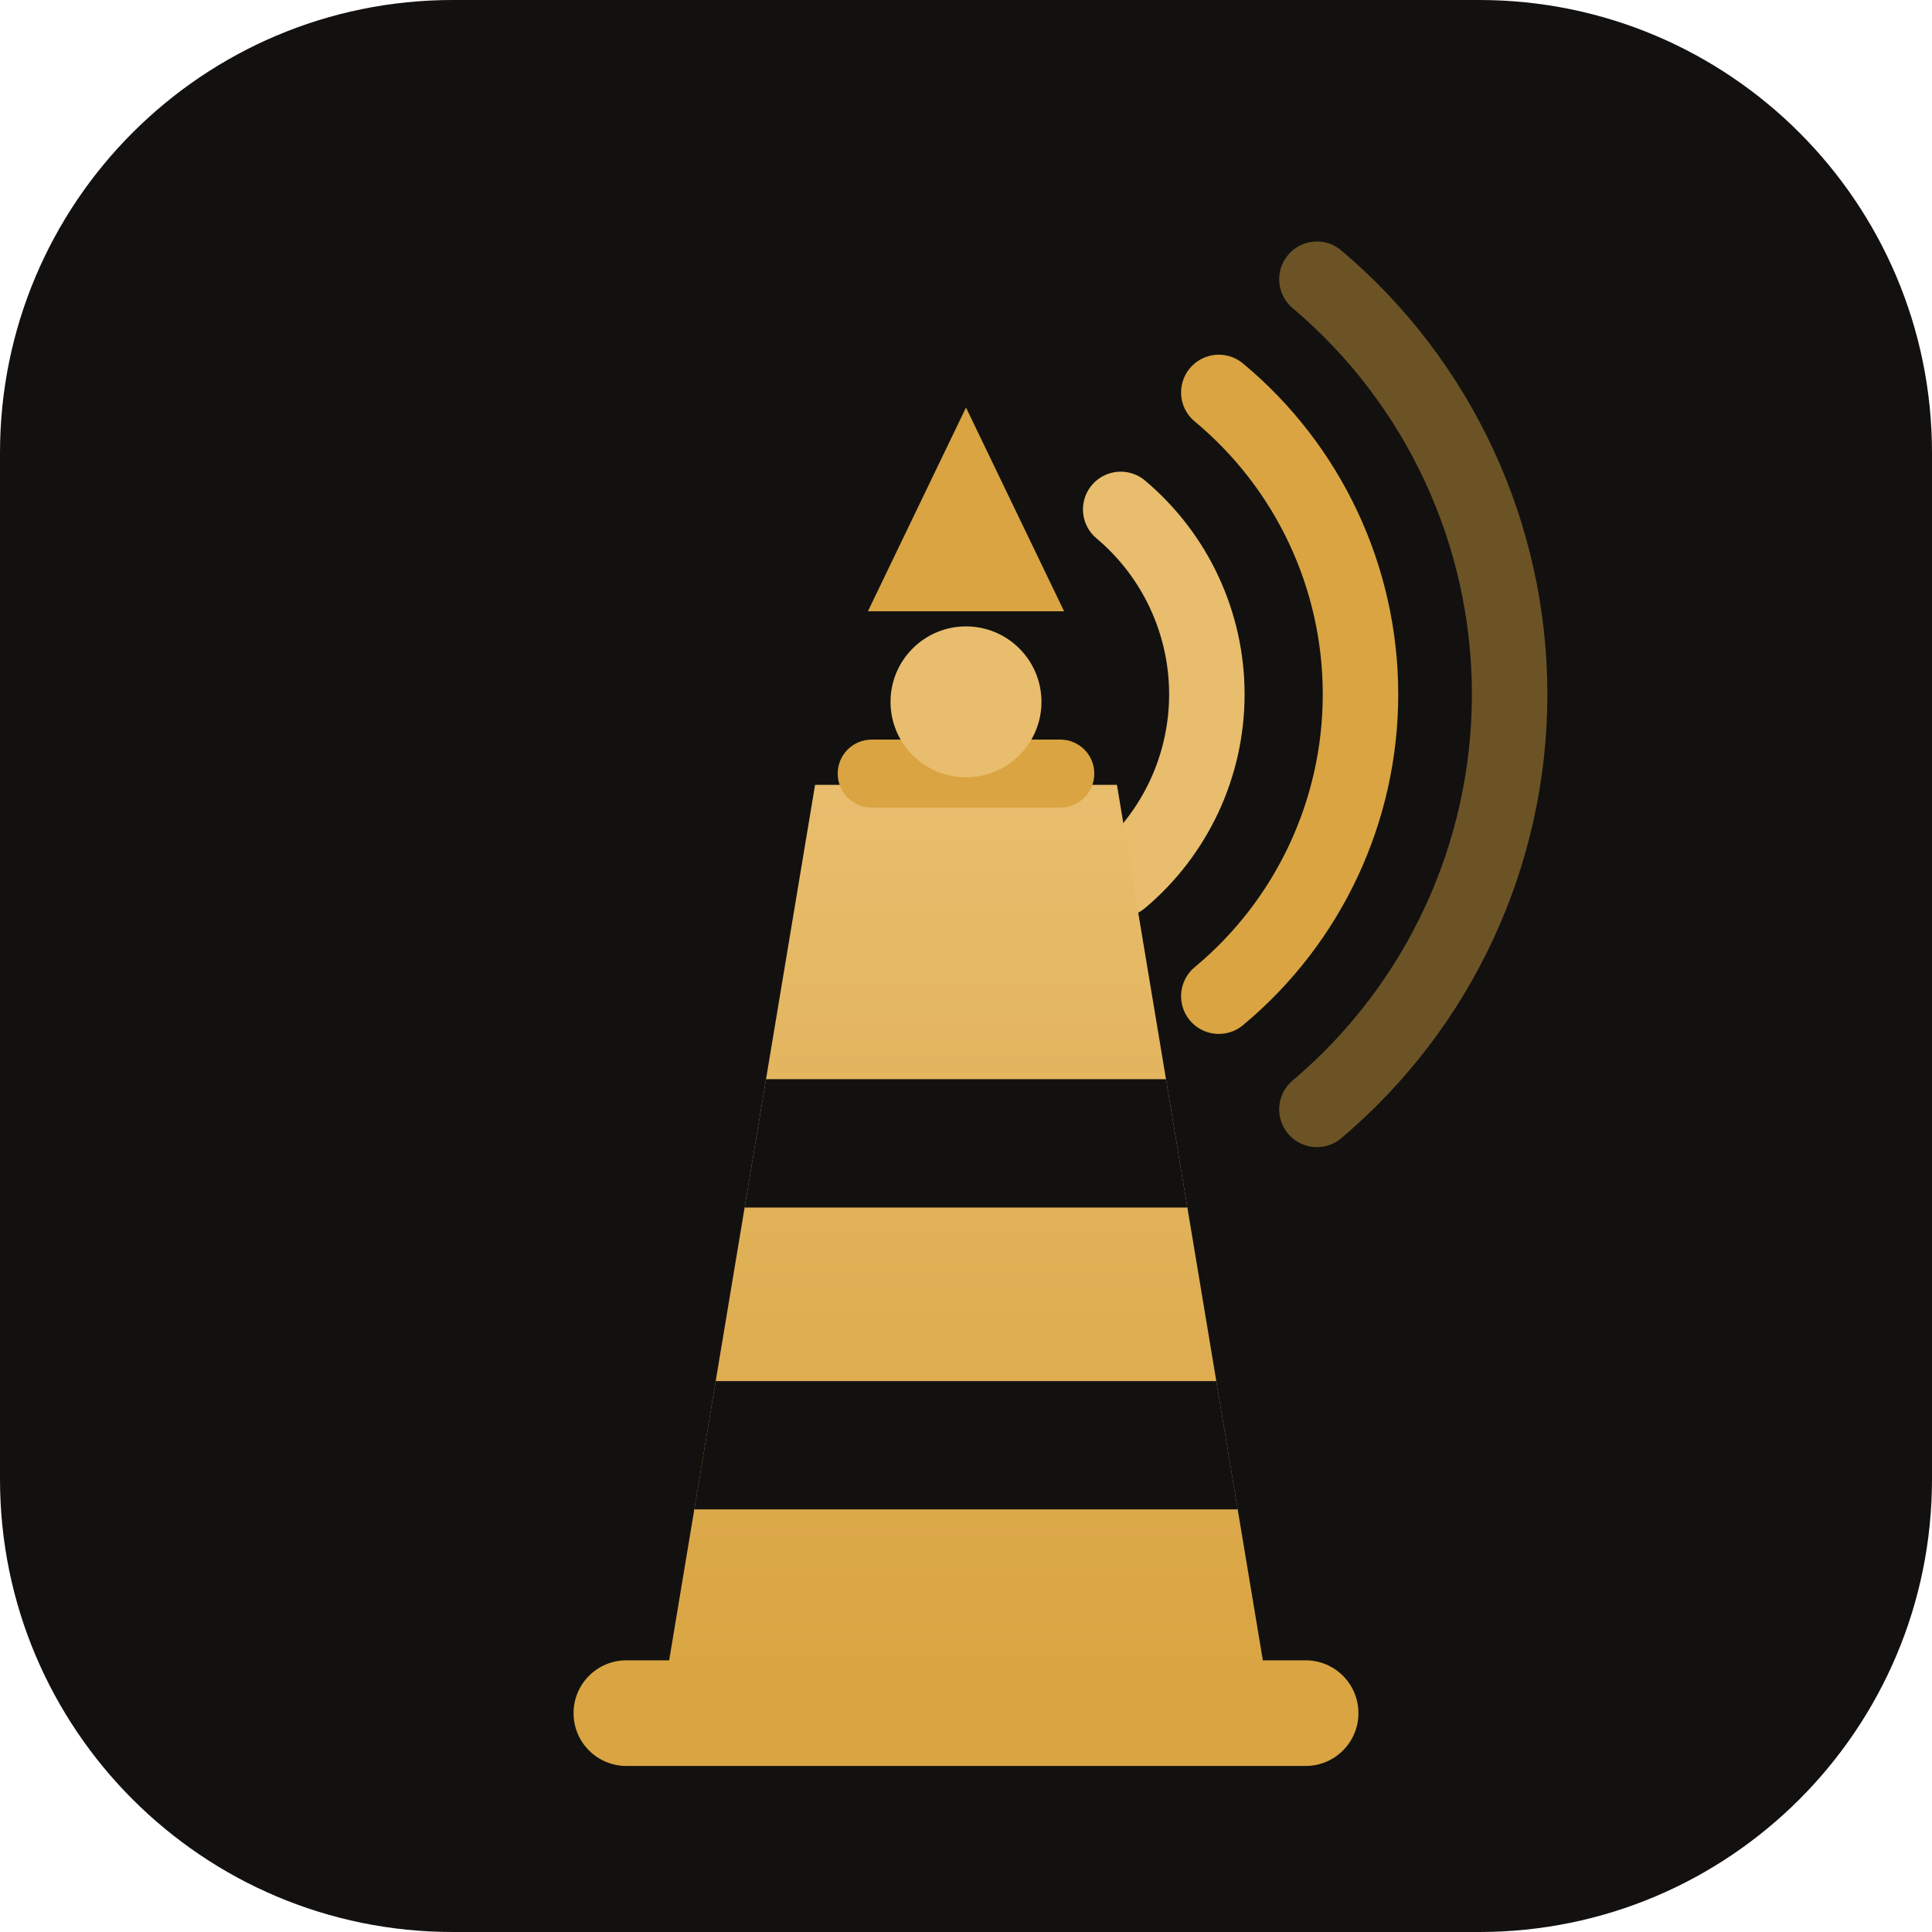
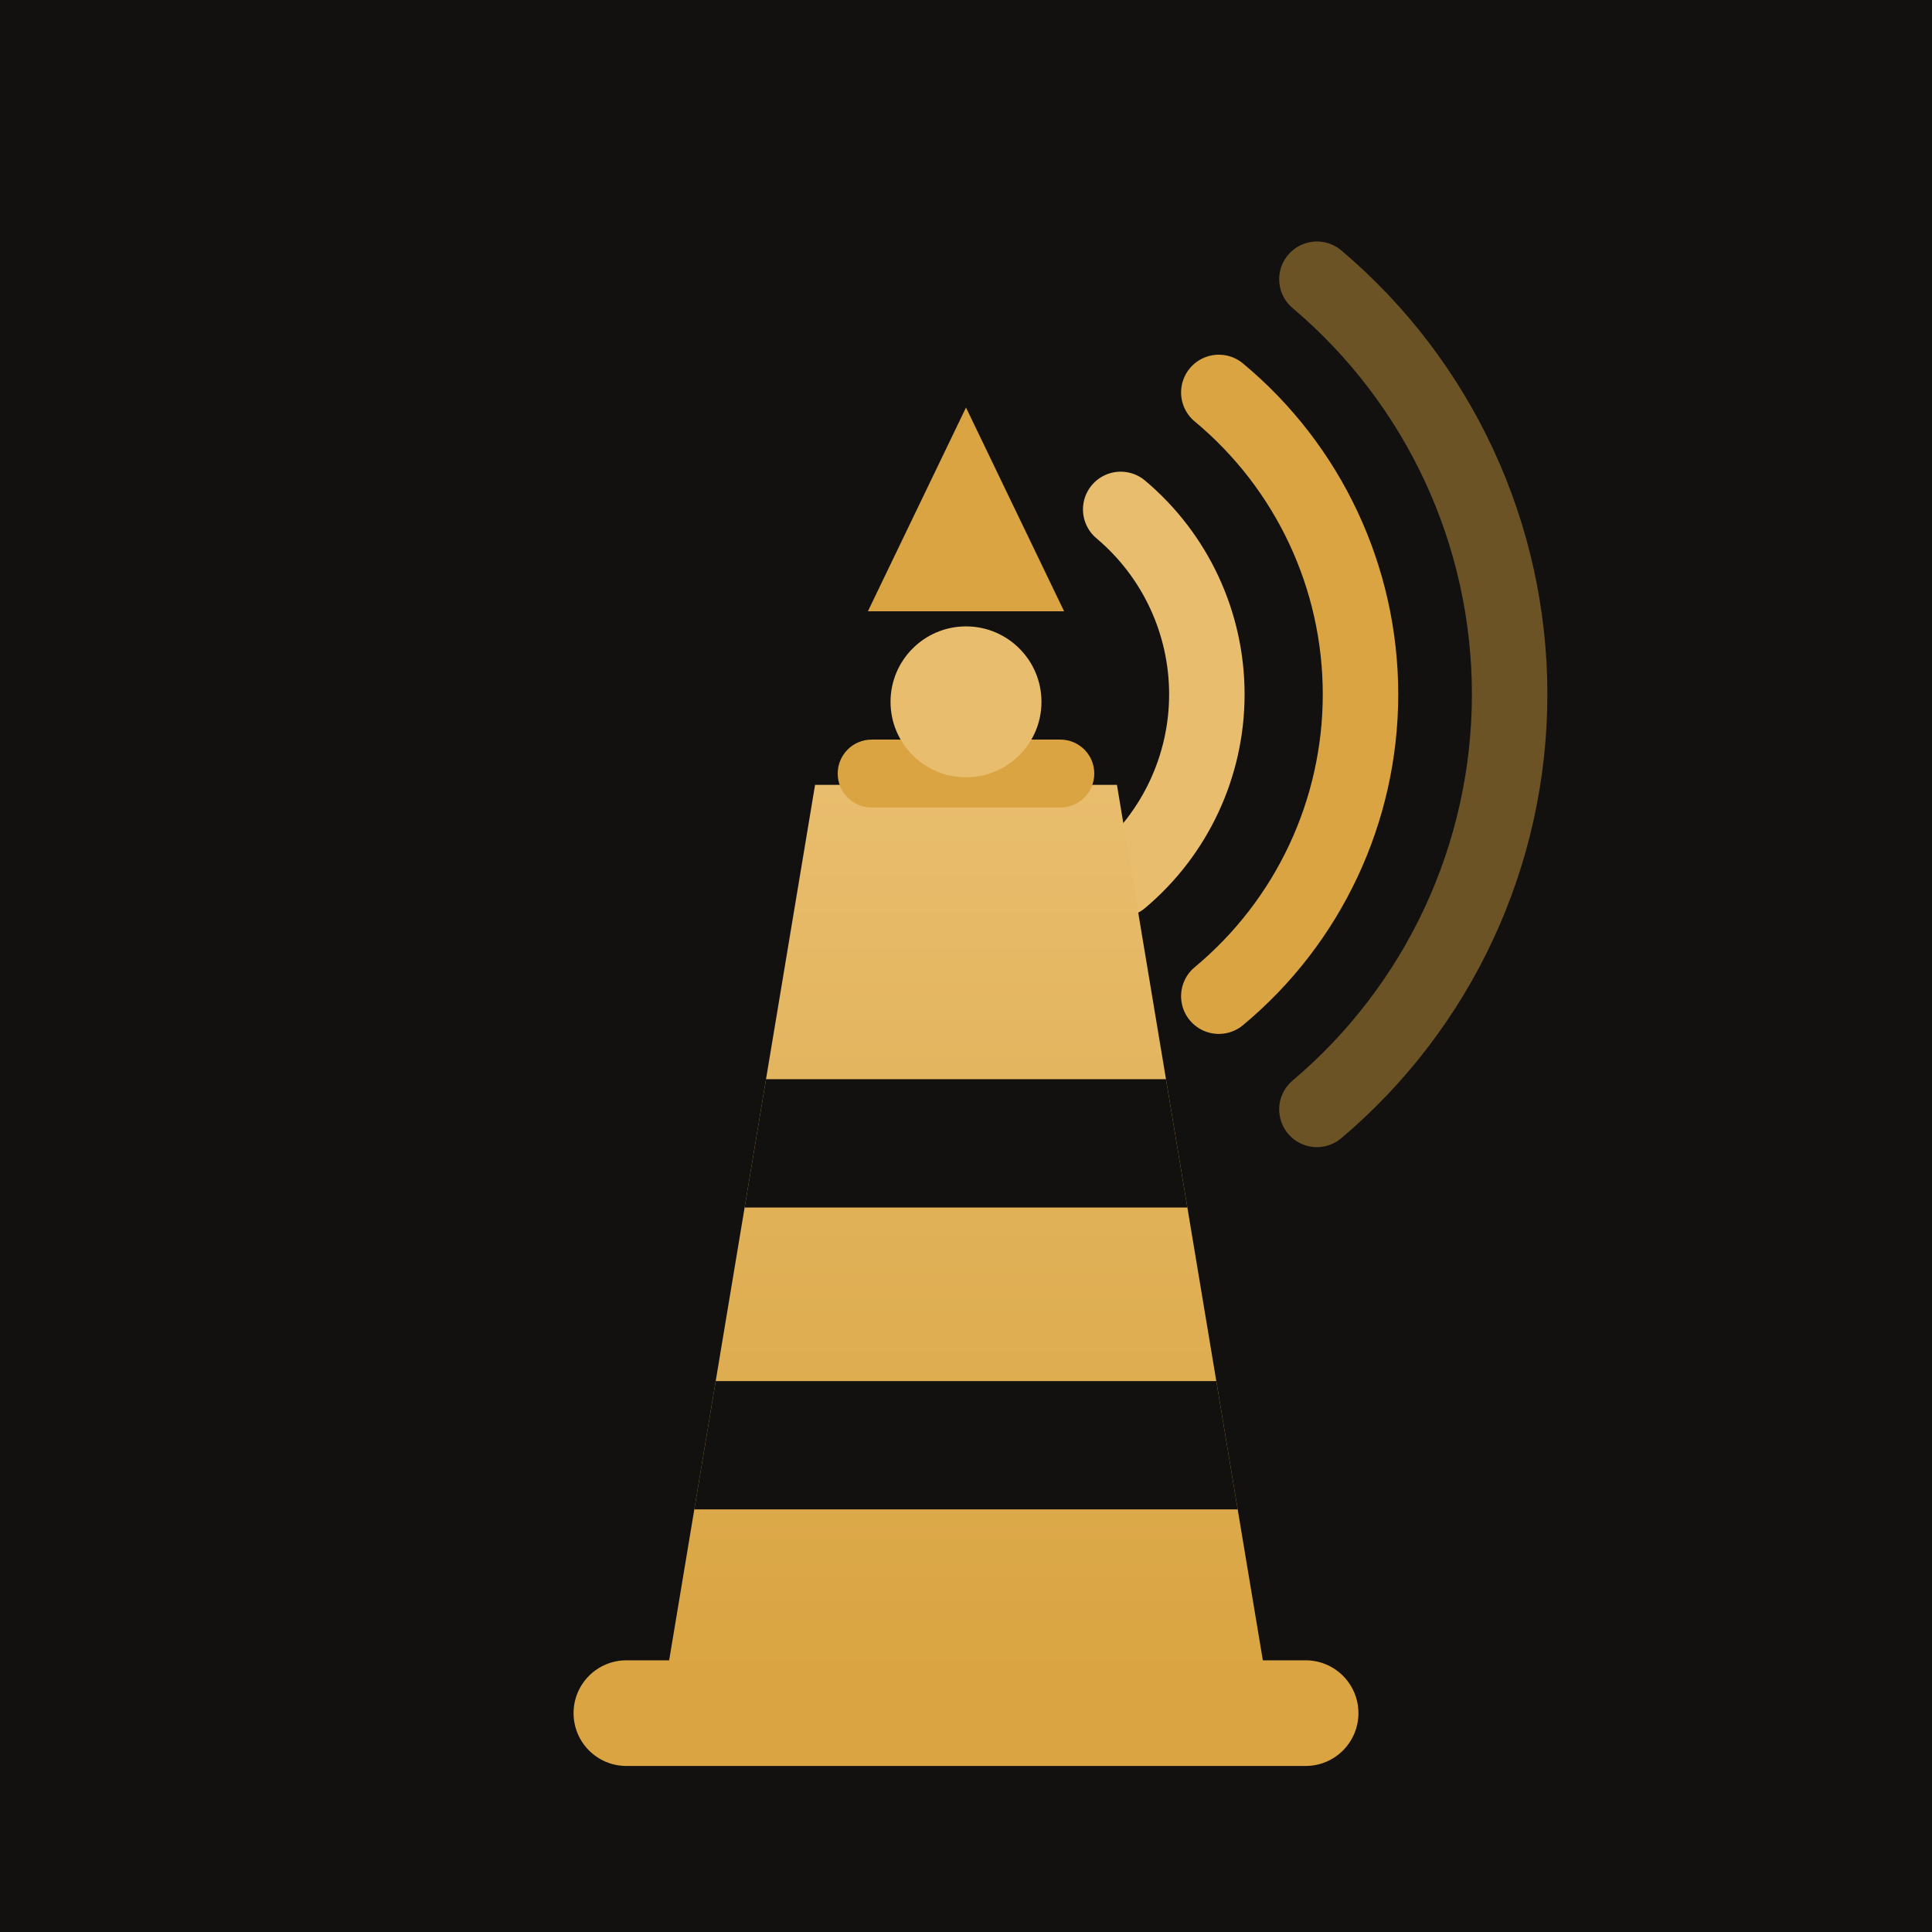
<svg xmlns="http://www.w3.org/2000/svg" viewBox="0 0 512 512">
  <defs>
    <linearGradient id="t" x1="0" y1="0" x2="0" y2="1">
      <stop offset="0" stop-color="#e8bd6d" />
      <stop offset="1" stop-color="#d9a441" />
    </linearGradient>
    <clipPath id="tw">
      <path d="M216 208h80l40 240H176Z" />
    </clipPath>
  </defs>
-   <rect width="512" height="512" rx="120" fill="#121110" />
+   <rect width="512" height="512" fill="#121110" />
  <g fill="none" stroke-width="20" stroke-linecap="round">
    <path d="M297 135A64 64 0 0 1 297 233" stroke="#e8bd6d" />
    <path d="M323 104A104 104 0 0 1 323 264" stroke="#d9a441" />
    <path d="M349 74A144 144 0 0 1 349 294" stroke="#d9a441" opacity=".45" />
  </g>
  <path d="M216 208h80l40 240H176Z" fill="url(#t)" />
  <g clip-path="url(#tw)" fill="#121110">
    <rect x="160" y="286" width="192" height="34" />
    <rect x="160" y="366" width="192" height="34" />
  </g>
  <rect x="222" y="196" width="68" height="18" rx="9" fill="#d9a441" />
  <path d="M256 108 282 162H230Z" fill="#d9a441" />
  <circle cx="256" cy="186" r="20" fill="#e8bd6d" />
  <rect x="152" y="440" width="208" height="28" rx="14" fill="#d9a441" />
</svg>
